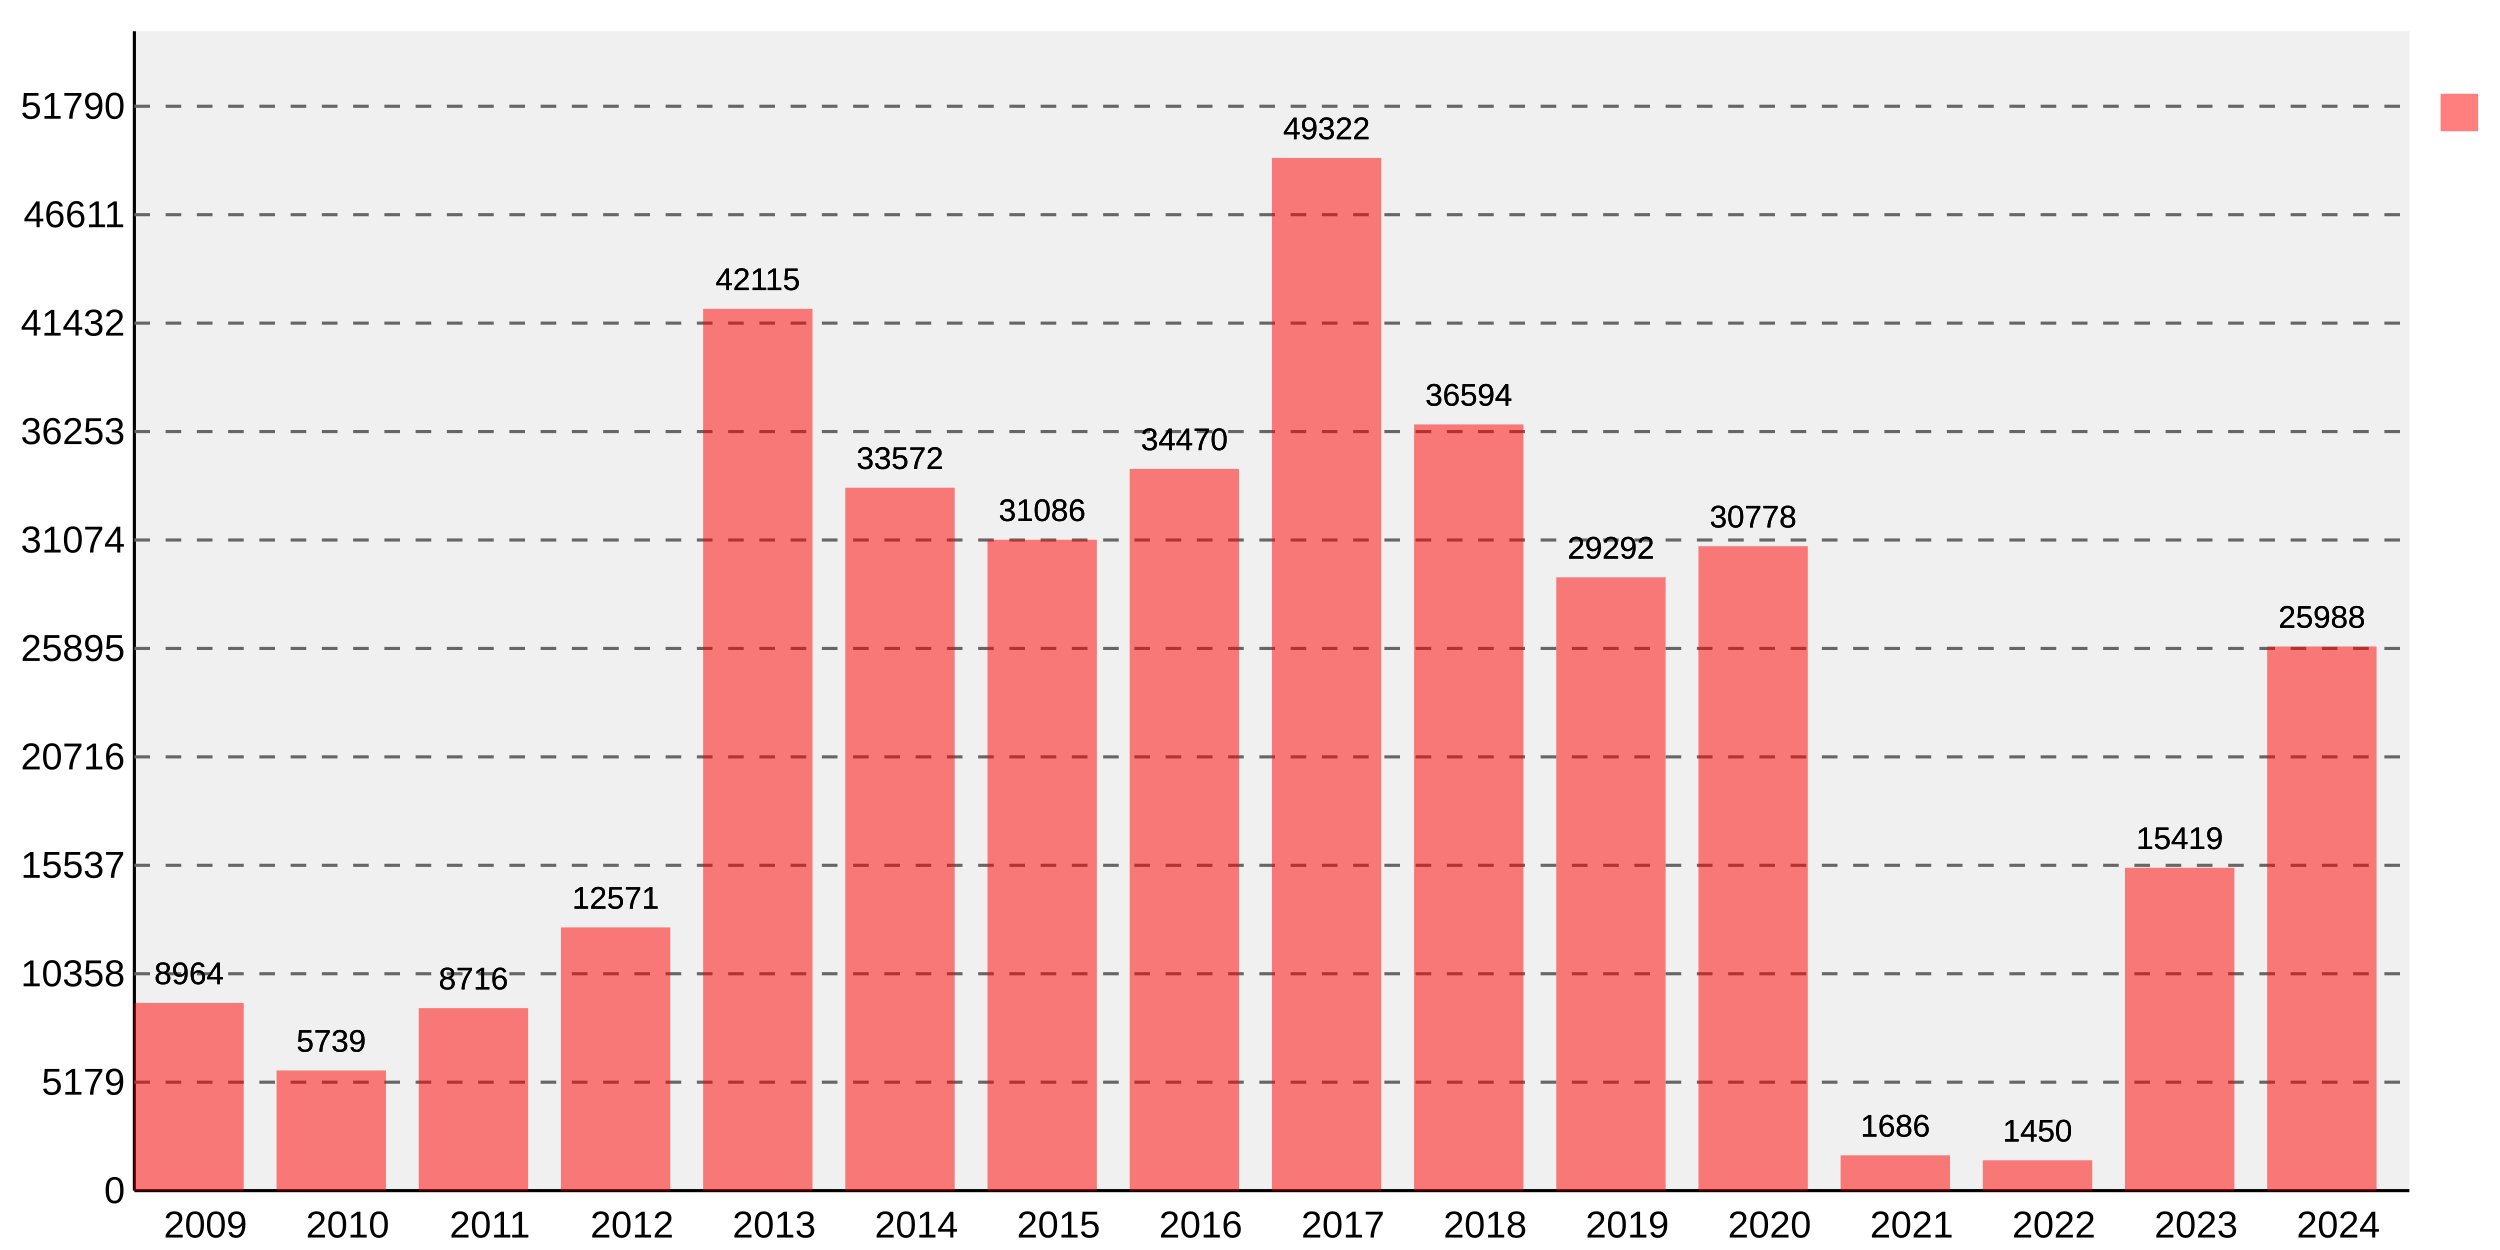
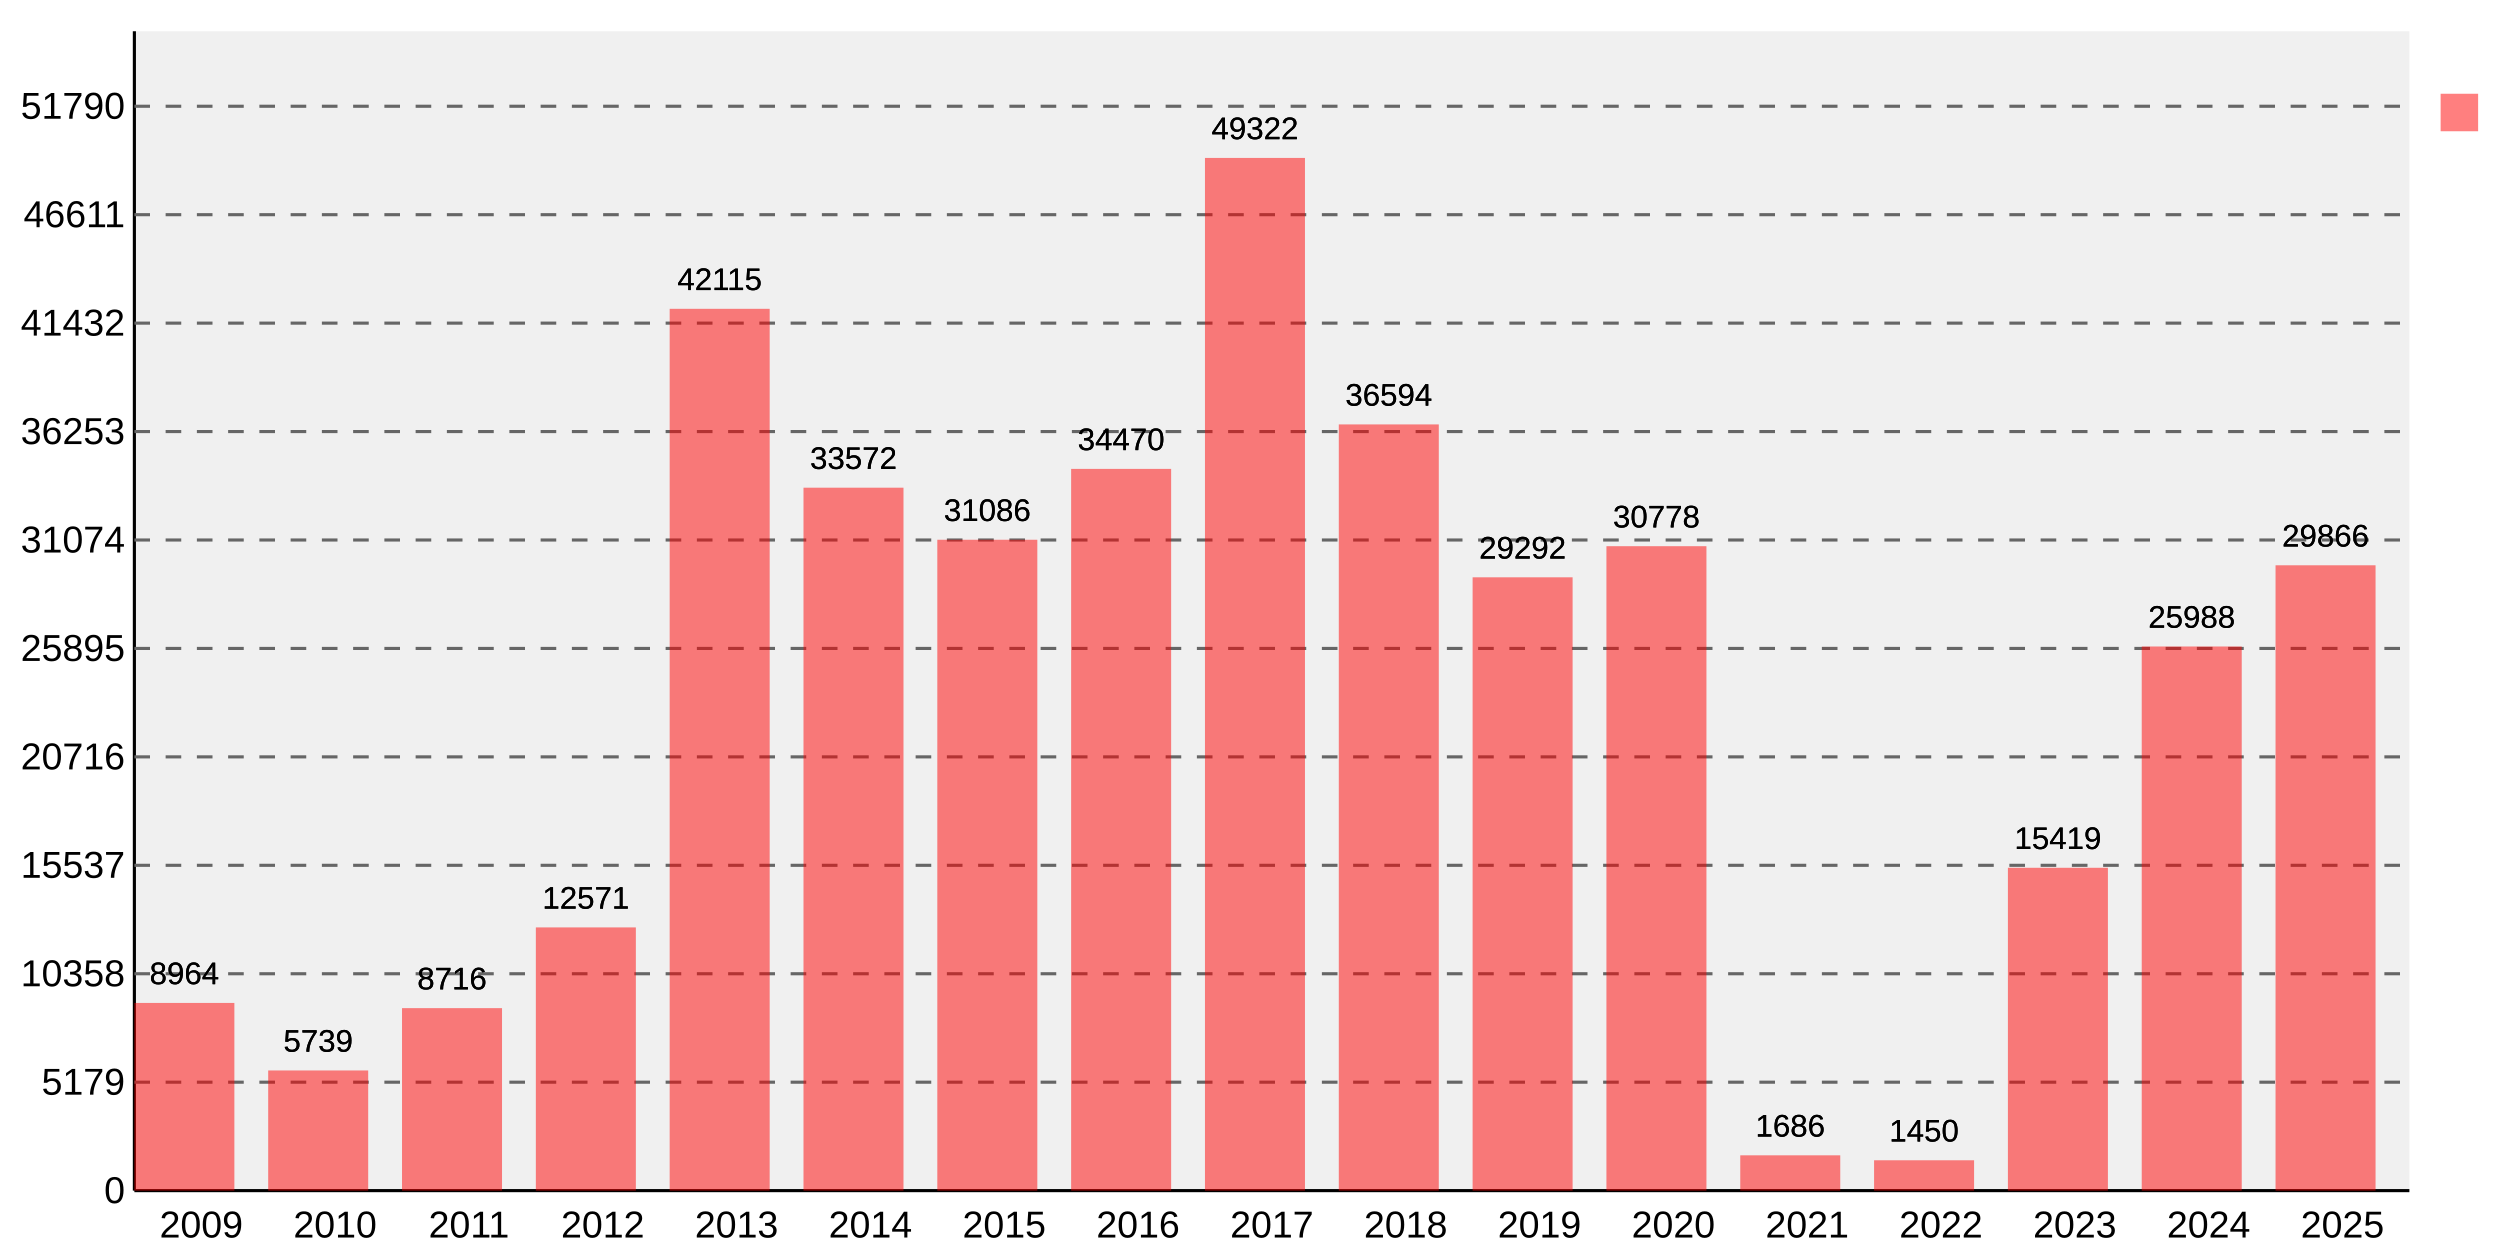
<svg xmlns="http://www.w3.org/2000/svg" viewBox="0 0 800 400">
  <defs>
    <style type="text/css">/*
Base styles for svg.charts.Graph
*/
.svgBackground {
    fill: #fff
    }
.graphBackground {
    fill: #f0f0f0
    }
/* graphs titles */
.mainTitle {
    text-anchor: middle;
    fill: #000;
    font-size: 16px;
    font-family: "Arial", sans-serif;
    font-weight: normal
    }
.subTitle {
    text-anchor: middle;
    fill: #999;
    font-size: 14px;
    font-family: "Arial", sans-serif;
    font-weight: normal
    }
.axis {
    stroke: #000;
    stroke-width: 1px
    }
.guideLines {
    stroke: #666;
    stroke-width: 1px;
    stroke-dasharray: 5, 5
    }
.xAxisLabels {
    text-anchor: middle;
    fill: #000;
    font-size: 12px;
    font-family: "Arial", sans-serif;
    font-weight: normal
    }
.yAxisLabels {
    text-anchor: end;
    fill: #000;
    font-size: 12px;
    font-family: "Arial", sans-serif;
    font-weight: normal
    }
.xAxisTitle {
    text-anchor: middle;
    fill: #f00;
    font-size: 14px;
    font-family: "Arial", sans-serif;
    font-weight: normal
    }
.yAxisTitle {
    fill: #f00;
    text-anchor: middle;
    font-size: 14px;
    font-family: "Arial", sans-serif;
    font-weight: normal
    }
.dataPointLabel {
    fill: #000;
    text-anchor: middle;
    font-size: 10px;
    font-family: "Arial", sans-serif;
    font-weight: normal
    }
.staggerGuideLine {
    fill: none;
    stroke: #000;
    stroke-width: 0.5px
    }
.keyText {
    fill: #000;
    text-anchor: start;
    font-size: 10px;
    font-family: "Arial", sans-serif;
    font-weight: normal
    }
/*
default fill styles for multiple datasets (probably only use a single
dataset on this graph though)
*/
.key1, .fill1 {
    fill: #f00;
    fill-opacity: 0.5;
    stroke: none;
    stroke-width: 0.5px
    }
.key2, .fill2 {
    fill: #00f;
    fill-opacity: 0.5;
    stroke: none;
    stroke-width: 1px
    }
.key3, .fill3 {
    fill: #0f0;
    fill-opacity: 0.5;
    stroke: none;
    stroke-width: 1px
    }
.key4, .fill4 {
    fill: #fc0;
    fill-opacity: 0.5;
    stroke: none;
    stroke-width: 1px
    }
.key5, .fill5 {
    fill: #0cf;
    fill-opacity: 0.5;
    stroke: none;
    stroke-width: 1px
    }
.key6, .fill6 {
    fill: #f0f;
    fill-opacity: 0.5;
    stroke: none;
    stroke-width: 1px
    }
.key7, .fill7 {
    fill: #0ff;
    fill-opacity: 0.5;
    stroke: none;
    stroke-width: 1px
    }
.key8, .fill8 {
    fill: #ff0;
    fill-opacity: 0.5;
    stroke: none;
    stroke-width: 1px
    }
.key9, .fill9 {
    fill: #c66;
    fill-opacity: 0.5;
    stroke: none;
    stroke-width: 1px
    }
.key10, .fill10 {
    fill: #639;
    fill-opacity: 0.5;
    stroke: none;
    stroke-width: 1px
    }
.key11, .fill11 {
    fill: #390;
    fill-opacity: 0.5;
    stroke: none;
    stroke-width: 1px
    }
.key12, .fill12 {
    fill: #96F;
    fill-opacity: 0.5;
    stroke: none;
    stroke-width: 1px
    }</style>
  </defs>
  <rect width="800" height="400" x="0" y="0" class="svgBackground" />
  <g transform="translate (43.0 10)">
    <rect x="0" y="0" width="728.0" height="371" class="graphBackground" />
    <path d="M 0 0 v371" class="axis" id="xAxis" />
    <path d="M 0 371 h728.0" class="axis" id="yAxis" />
-     <text class="xAxisLabels" x="22.75" y="386" style="text-anchor: middle">2009</text>
-     <text class="xAxisLabels" x="68.25" y="386" style="text-anchor: middle">2010</text>
-     <text class="xAxisLabels" x="113.75" y="386" style="text-anchor: middle">2011</text>
-     <text class="xAxisLabels" x="159.25" y="386" style="text-anchor: middle">2012</text>
-     <text class="xAxisLabels" x="204.75" y="386" style="text-anchor: middle">2013</text>
-     <text class="xAxisLabels" x="250.25" y="386" style="text-anchor: middle">2014</text>
-     <text class="xAxisLabels" x="295.75" y="386" style="text-anchor: middle">2015</text>
-     <text class="xAxisLabels" x="341.25" y="386" style="text-anchor: middle">2016</text>
-     <text class="xAxisLabels" x="386.75" y="386" style="text-anchor: middle">2017</text>
-     <text class="xAxisLabels" x="432.25" y="386" style="text-anchor: middle">2018</text>
-     <text class="xAxisLabels" x="477.75" y="386" style="text-anchor: middle">2019</text>
-     <text class="xAxisLabels" x="523.25" y="386" style="text-anchor: middle">2020</text>
-     <text class="xAxisLabels" x="568.75" y="386" style="text-anchor: middle">2021</text>
-     <text class="xAxisLabels" x="614.25" y="386" style="text-anchor: middle">2022</text>
-     <text class="xAxisLabels" x="659.75" y="386" style="text-anchor: middle">2023</text>
-     <text class="xAxisLabels" x="705.25" y="386" style="text-anchor: middle">2024</text>
+     <text class="xAxisLabels" x="21.412" y="386" style="text-anchor: middle">2009</text>
+     <text class="xAxisLabels" x="64.235" y="386" style="text-anchor: middle">2010</text>
+     <text class="xAxisLabels" x="107.059" y="386" style="text-anchor: middle">2011</text>
+     <text class="xAxisLabels" x="149.882" y="386" style="text-anchor: middle">2012</text>
+     <text class="xAxisLabels" x="192.706" y="386" style="text-anchor: middle">2013</text>
+     <text class="xAxisLabels" x="235.529" y="386" style="text-anchor: middle">2014</text>
+     <text class="xAxisLabels" x="278.353" y="386" style="text-anchor: middle">2015</text>
+     <text class="xAxisLabels" x="321.176" y="386" style="text-anchor: middle">2016</text>
+     <text class="xAxisLabels" x="364.0" y="386" style="text-anchor: middle">2017</text>
+     <text class="xAxisLabels" x="406.824" y="386" style="text-anchor: middle">2018</text>
+     <text class="xAxisLabels" x="449.647" y="386" style="text-anchor: middle">2019</text>
+     <text class="xAxisLabels" x="492.471" y="386" style="text-anchor: middle">2020</text>
+     <text class="xAxisLabels" x="535.294" y="386" style="text-anchor: middle">2021</text>
+     <text class="xAxisLabels" x="578.118" y="386" style="text-anchor: middle">2022</text>
+     <text class="xAxisLabels" x="620.941" y="386" style="text-anchor: middle">2023</text>
+     <text class="xAxisLabels" x="663.765" y="386" style="text-anchor: middle">2024</text>
+     <text class="xAxisLabels" x="706.588" y="386" style="text-anchor: middle">2025</text>
    <text class="yAxisLabels" x="-3" y="375.0" style="text-anchor: end">0</text>
    <text class="yAxisLabels" x="-3" y="340.3" style="text-anchor: end">5179</text>
    <text class="yAxisLabels" x="-3" y="305.6" style="text-anchor: end">10358</text>
    <text class="yAxisLabels" x="-3" y="270.9" style="text-anchor: end">15537</text>
    <text class="yAxisLabels" x="-3" y="236.2" style="text-anchor: end">20716</text>
    <text class="yAxisLabels" x="-3" y="201.5" style="text-anchor: end">25895</text>
    <text class="yAxisLabels" x="-3" y="166.8" style="text-anchor: end">31074</text>
    <text class="yAxisLabels" x="-3" y="132.1" style="text-anchor: end">36253</text>
    <text class="yAxisLabels" x="-3" y="97.4" style="text-anchor: end">41432</text>
    <text class="yAxisLabels" x="-3" y="62.7" style="text-anchor: end">46611</text>
    <text class="yAxisLabels" x="-3" y="28.0" style="text-anchor: end">51790</text>
    <path d="M 0 336.3 h728.0" class="guideLines" />
    <path d="M 0 301.6 h728.0" class="guideLines" />
    <path d="M 0 266.9 h728.0" class="guideLines" />
    <path d="M 0 232.2 h728.0" class="guideLines" />
    <path d="M 0 197.5 h728.0" class="guideLines" />
    <path d="M 0 162.8 h728.0" class="guideLines" />
    <path d="M 0 128.1 h728.0" class="guideLines" />
    <path d="M 0 93.4 h728.0" class="guideLines" />
    <path d="M 0 58.7 h728.0" class="guideLines" />
    <path d="M 0 24.0 h728.0" class="guideLines" />
-     <rect x="0.0" y="310.94" width="35.0" height="60.06" class="fill1" />
-     <rect x="45.5" y="332.548" width="35.0" height="38.452" class="fill1" />
-     <rect x="91.0" y="312.602" width="35.0" height="58.398" class="fill1" />
-     <rect x="136.5" y="286.773" width="35.0" height="84.227" class="fill1" />
-     <rect x="182.0" y="88.824" width="35.0" height="282.176" class="fill1" />
-     <rect x="227.5" y="146.063" width="35.0" height="224.937" class="fill1" />
-     <rect x="273.0" y="162.72" width="35.0" height="208.28" class="fill1" />
-     <rect x="318.5" y="140.046" width="35.0" height="230.954" class="fill1" />
-     <rect x="364.0" y="40.536" width="35.0" height="330.464" class="fill1" />
-     <rect x="409.5" y="125.815" width="35.0" height="245.185" class="fill1" />
-     <rect x="455.0" y="174.74" width="35.0" height="196.26" class="fill1" />
-     <rect x="500.5" y="164.783" width="35.0" height="206.217" class="fill1" />
-     <rect x="546.0" y="359.704" width="35.0" height="11.296" class="fill1" />
-     <rect x="591.5" y="361.285" width="35.0" height="9.715" class="fill1" />
-     <rect x="637.0" y="267.691" width="35.0" height="103.309" class="fill1" />
-     <rect x="682.5" y="196.877" width="35.0" height="174.123" class="fill1" />
+     <rect x="0.0" y="310.94" width="32.0" height="60.06" class="fill1" />
+     <rect x="42.824" y="332.548" width="32.0" height="38.452" class="fill1" />
+     <rect x="85.647" y="312.602" width="32.0" height="58.398" class="fill1" />
+     <rect x="128.471" y="286.773" width="32.0" height="84.227" class="fill1" />
+     <rect x="171.294" y="88.824" width="32.0" height="282.176" class="fill1" />
+     <rect x="214.118" y="146.063" width="32.0" height="224.937" class="fill1" />
+     <rect x="256.941" y="162.72" width="32.0" height="208.28" class="fill1" />
+     <rect x="299.765" y="140.046" width="32.0" height="230.954" class="fill1" />
+     <rect x="342.588" y="40.536" width="32.0" height="330.464" class="fill1" />
+     <rect x="385.412" y="125.815" width="32.0" height="245.185" class="fill1" />
+     <rect x="428.235" y="174.74" width="32.0" height="196.26" class="fill1" />
+     <rect x="471.059" y="164.783" width="32.0" height="206.217" class="fill1" />
+     <rect x="513.882" y="359.704" width="32.0" height="11.296" class="fill1" />
+     <rect x="556.706" y="361.285" width="32.0" height="9.715" class="fill1" />
+     <rect x="599.529" y="267.691" width="32.0" height="103.309" class="fill1" />
+     <rect x="642.353" y="196.877" width="32.0" height="174.123" class="fill1" />
+     <rect x="685.176" y="170.894" width="32.0" height="200.106" class="fill1" />
    <g>
-       <text x="17.5" y="304.94" class="dataPointLabel" style="None stroke: #fff; stroke-width: 2;">8964</text>
-       <text x="17.5" y="304.94" class="dataPointLabel">8964</text>
-       <text x="63.0" y="326.548" class="dataPointLabel" style="None stroke: #fff; stroke-width: 2;">5739</text>
-       <text x="63.0" y="326.548" class="dataPointLabel">5739</text>
-       <text x="108.5" y="306.602" class="dataPointLabel" style="None stroke: #fff; stroke-width: 2;">8716</text>
-       <text x="108.5" y="306.602" class="dataPointLabel">8716</text>
-       <text x="154.0" y="280.773" class="dataPointLabel" style="None stroke: #fff; stroke-width: 2;">12571</text>
-       <text x="154.0" y="280.773" class="dataPointLabel">12571</text>
-       <text x="199.5" y="82.824" class="dataPointLabel" style="None stroke: #fff; stroke-width: 2;">42115</text>
-       <text x="199.5" y="82.824" class="dataPointLabel">42115</text>
-       <text x="245.0" y="140.063" class="dataPointLabel" style="None stroke: #fff; stroke-width: 2;">33572</text>
-       <text x="245.0" y="140.063" class="dataPointLabel">33572</text>
-       <text x="290.5" y="156.72" class="dataPointLabel" style="None stroke: #fff; stroke-width: 2;">31086</text>
-       <text x="290.5" y="156.72" class="dataPointLabel">31086</text>
-       <text x="336.0" y="134.046" class="dataPointLabel" style="None stroke: #fff; stroke-width: 2;">34470</text>
-       <text x="336.0" y="134.046" class="dataPointLabel">34470</text>
-       <text x="381.5" y="34.536" class="dataPointLabel" style="None stroke: #fff; stroke-width: 2;">49322</text>
-       <text x="381.5" y="34.536" class="dataPointLabel">49322</text>
-       <text x="427.0" y="119.815" class="dataPointLabel" style="None stroke: #fff; stroke-width: 2;">36594</text>
-       <text x="427.0" y="119.815" class="dataPointLabel">36594</text>
-       <text x="472.5" y="168.74" class="dataPointLabel" style="None stroke: #fff; stroke-width: 2;">29292</text>
-       <text x="472.5" y="168.74" class="dataPointLabel">29292</text>
-       <text x="518.0" y="158.783" class="dataPointLabel" style="None stroke: #fff; stroke-width: 2;">30778</text>
-       <text x="518.0" y="158.783" class="dataPointLabel">30778</text>
-       <text x="563.5" y="353.704" class="dataPointLabel" style="None stroke: #fff; stroke-width: 2;">1686</text>
-       <text x="563.5" y="353.704" class="dataPointLabel">1686</text>
-       <text x="609.0" y="355.285" class="dataPointLabel" style="None stroke: #fff; stroke-width: 2;">1450</text>
-       <text x="609.0" y="355.285" class="dataPointLabel">1450</text>
-       <text x="654.5" y="261.691" class="dataPointLabel" style="None stroke: #fff; stroke-width: 2;">15419</text>
-       <text x="654.5" y="261.691" class="dataPointLabel">15419</text>
-       <text x="700.0" y="190.877" class="dataPointLabel" style="None stroke: #fff; stroke-width: 2;">25988</text>
-       <text x="700.0" y="190.877" class="dataPointLabel">25988</text>
+       <text x="16.0" y="304.94" class="dataPointLabel" style="None stroke: #fff; stroke-width: 2;">8964</text>
+       <text x="16.0" y="304.94" class="dataPointLabel">8964</text>
+       <text x="58.824" y="326.548" class="dataPointLabel" style="None stroke: #fff; stroke-width: 2;">5739</text>
+       <text x="58.824" y="326.548" class="dataPointLabel">5739</text>
+       <text x="101.647" y="306.602" class="dataPointLabel" style="None stroke: #fff; stroke-width: 2;">8716</text>
+       <text x="101.647" y="306.602" class="dataPointLabel">8716</text>
+       <text x="144.471" y="280.773" class="dataPointLabel" style="None stroke: #fff; stroke-width: 2;">12571</text>
+       <text x="144.471" y="280.773" class="dataPointLabel">12571</text>
+       <text x="187.294" y="82.824" class="dataPointLabel" style="None stroke: #fff; stroke-width: 2;">42115</text>
+       <text x="187.294" y="82.824" class="dataPointLabel">42115</text>
+       <text x="230.118" y="140.063" class="dataPointLabel" style="None stroke: #fff; stroke-width: 2;">33572</text>
+       <text x="230.118" y="140.063" class="dataPointLabel">33572</text>
+       <text x="272.941" y="156.72" class="dataPointLabel" style="None stroke: #fff; stroke-width: 2;">31086</text>
+       <text x="272.941" y="156.72" class="dataPointLabel">31086</text>
+       <text x="315.765" y="134.046" class="dataPointLabel" style="None stroke: #fff; stroke-width: 2;">34470</text>
+       <text x="315.765" y="134.046" class="dataPointLabel">34470</text>
+       <text x="358.588" y="34.536" class="dataPointLabel" style="None stroke: #fff; stroke-width: 2;">49322</text>
+       <text x="358.588" y="34.536" class="dataPointLabel">49322</text>
+       <text x="401.412" y="119.815" class="dataPointLabel" style="None stroke: #fff; stroke-width: 2;">36594</text>
+       <text x="401.412" y="119.815" class="dataPointLabel">36594</text>
+       <text x="444.235" y="168.74" class="dataPointLabel" style="None stroke: #fff; stroke-width: 2;">29292</text>
+       <text x="444.235" y="168.74" class="dataPointLabel">29292</text>
+       <text x="487.059" y="158.783" class="dataPointLabel" style="None stroke: #fff; stroke-width: 2;">30778</text>
+       <text x="487.059" y="158.783" class="dataPointLabel">30778</text>
+       <text x="529.882" y="353.704" class="dataPointLabel" style="None stroke: #fff; stroke-width: 2;">1686</text>
+       <text x="529.882" y="353.704" class="dataPointLabel">1686</text>
+       <text x="572.706" y="355.285" class="dataPointLabel" style="None stroke: #fff; stroke-width: 2;">1450</text>
+       <text x="572.706" y="355.285" class="dataPointLabel">1450</text>
+       <text x="615.529" y="261.691" class="dataPointLabel" style="None stroke: #fff; stroke-width: 2;">15419</text>
+       <text x="615.529" y="261.691" class="dataPointLabel">15419</text>
+       <text x="658.353" y="190.877" class="dataPointLabel" style="None stroke: #fff; stroke-width: 2;">25988</text>
+       <text x="658.353" y="190.877" class="dataPointLabel">25988</text>
+       <text x="701.176" y="164.894" class="dataPointLabel" style="None stroke: #fff; stroke-width: 2;">29866</text>
+       <text x="701.176" y="164.894" class="dataPointLabel">29866</text>
    </g>
  </g>
  <g transform="translate(781 30)">
    <rect x="0" y="0" width="12" height="12" class="key1" />
    <text x="17" y="12" class="keyText" />
  </g>
</svg>
